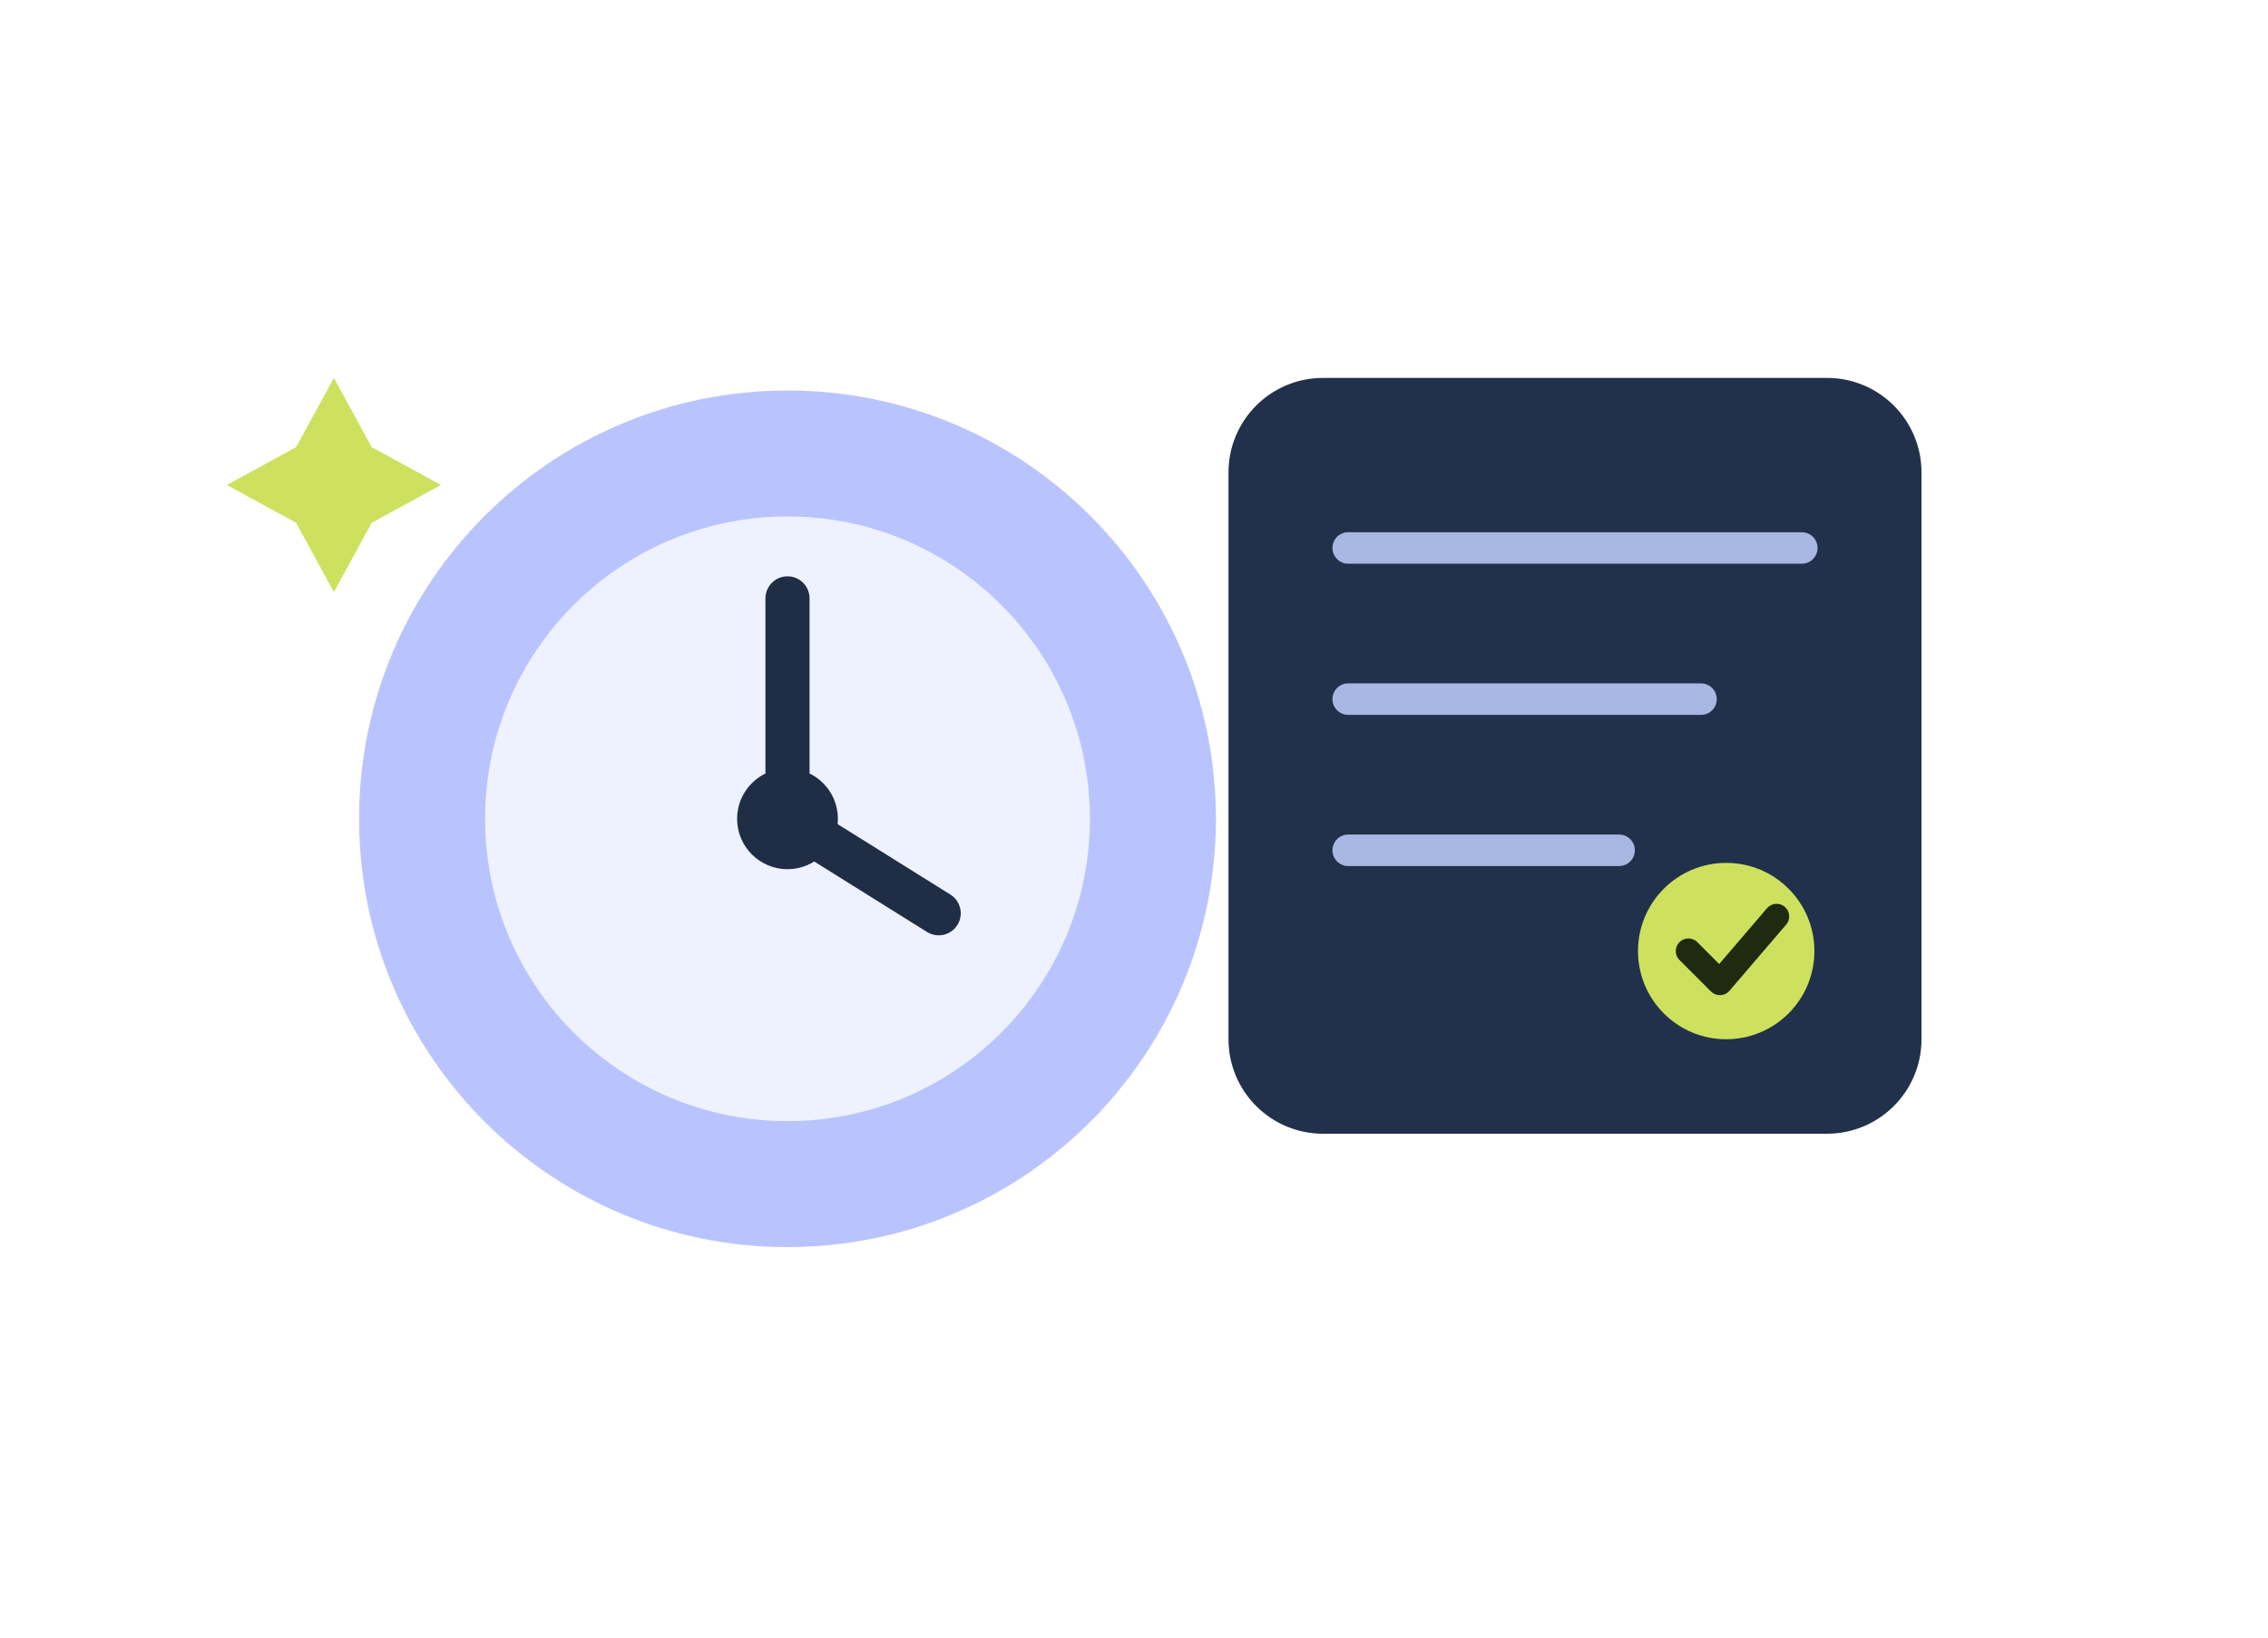
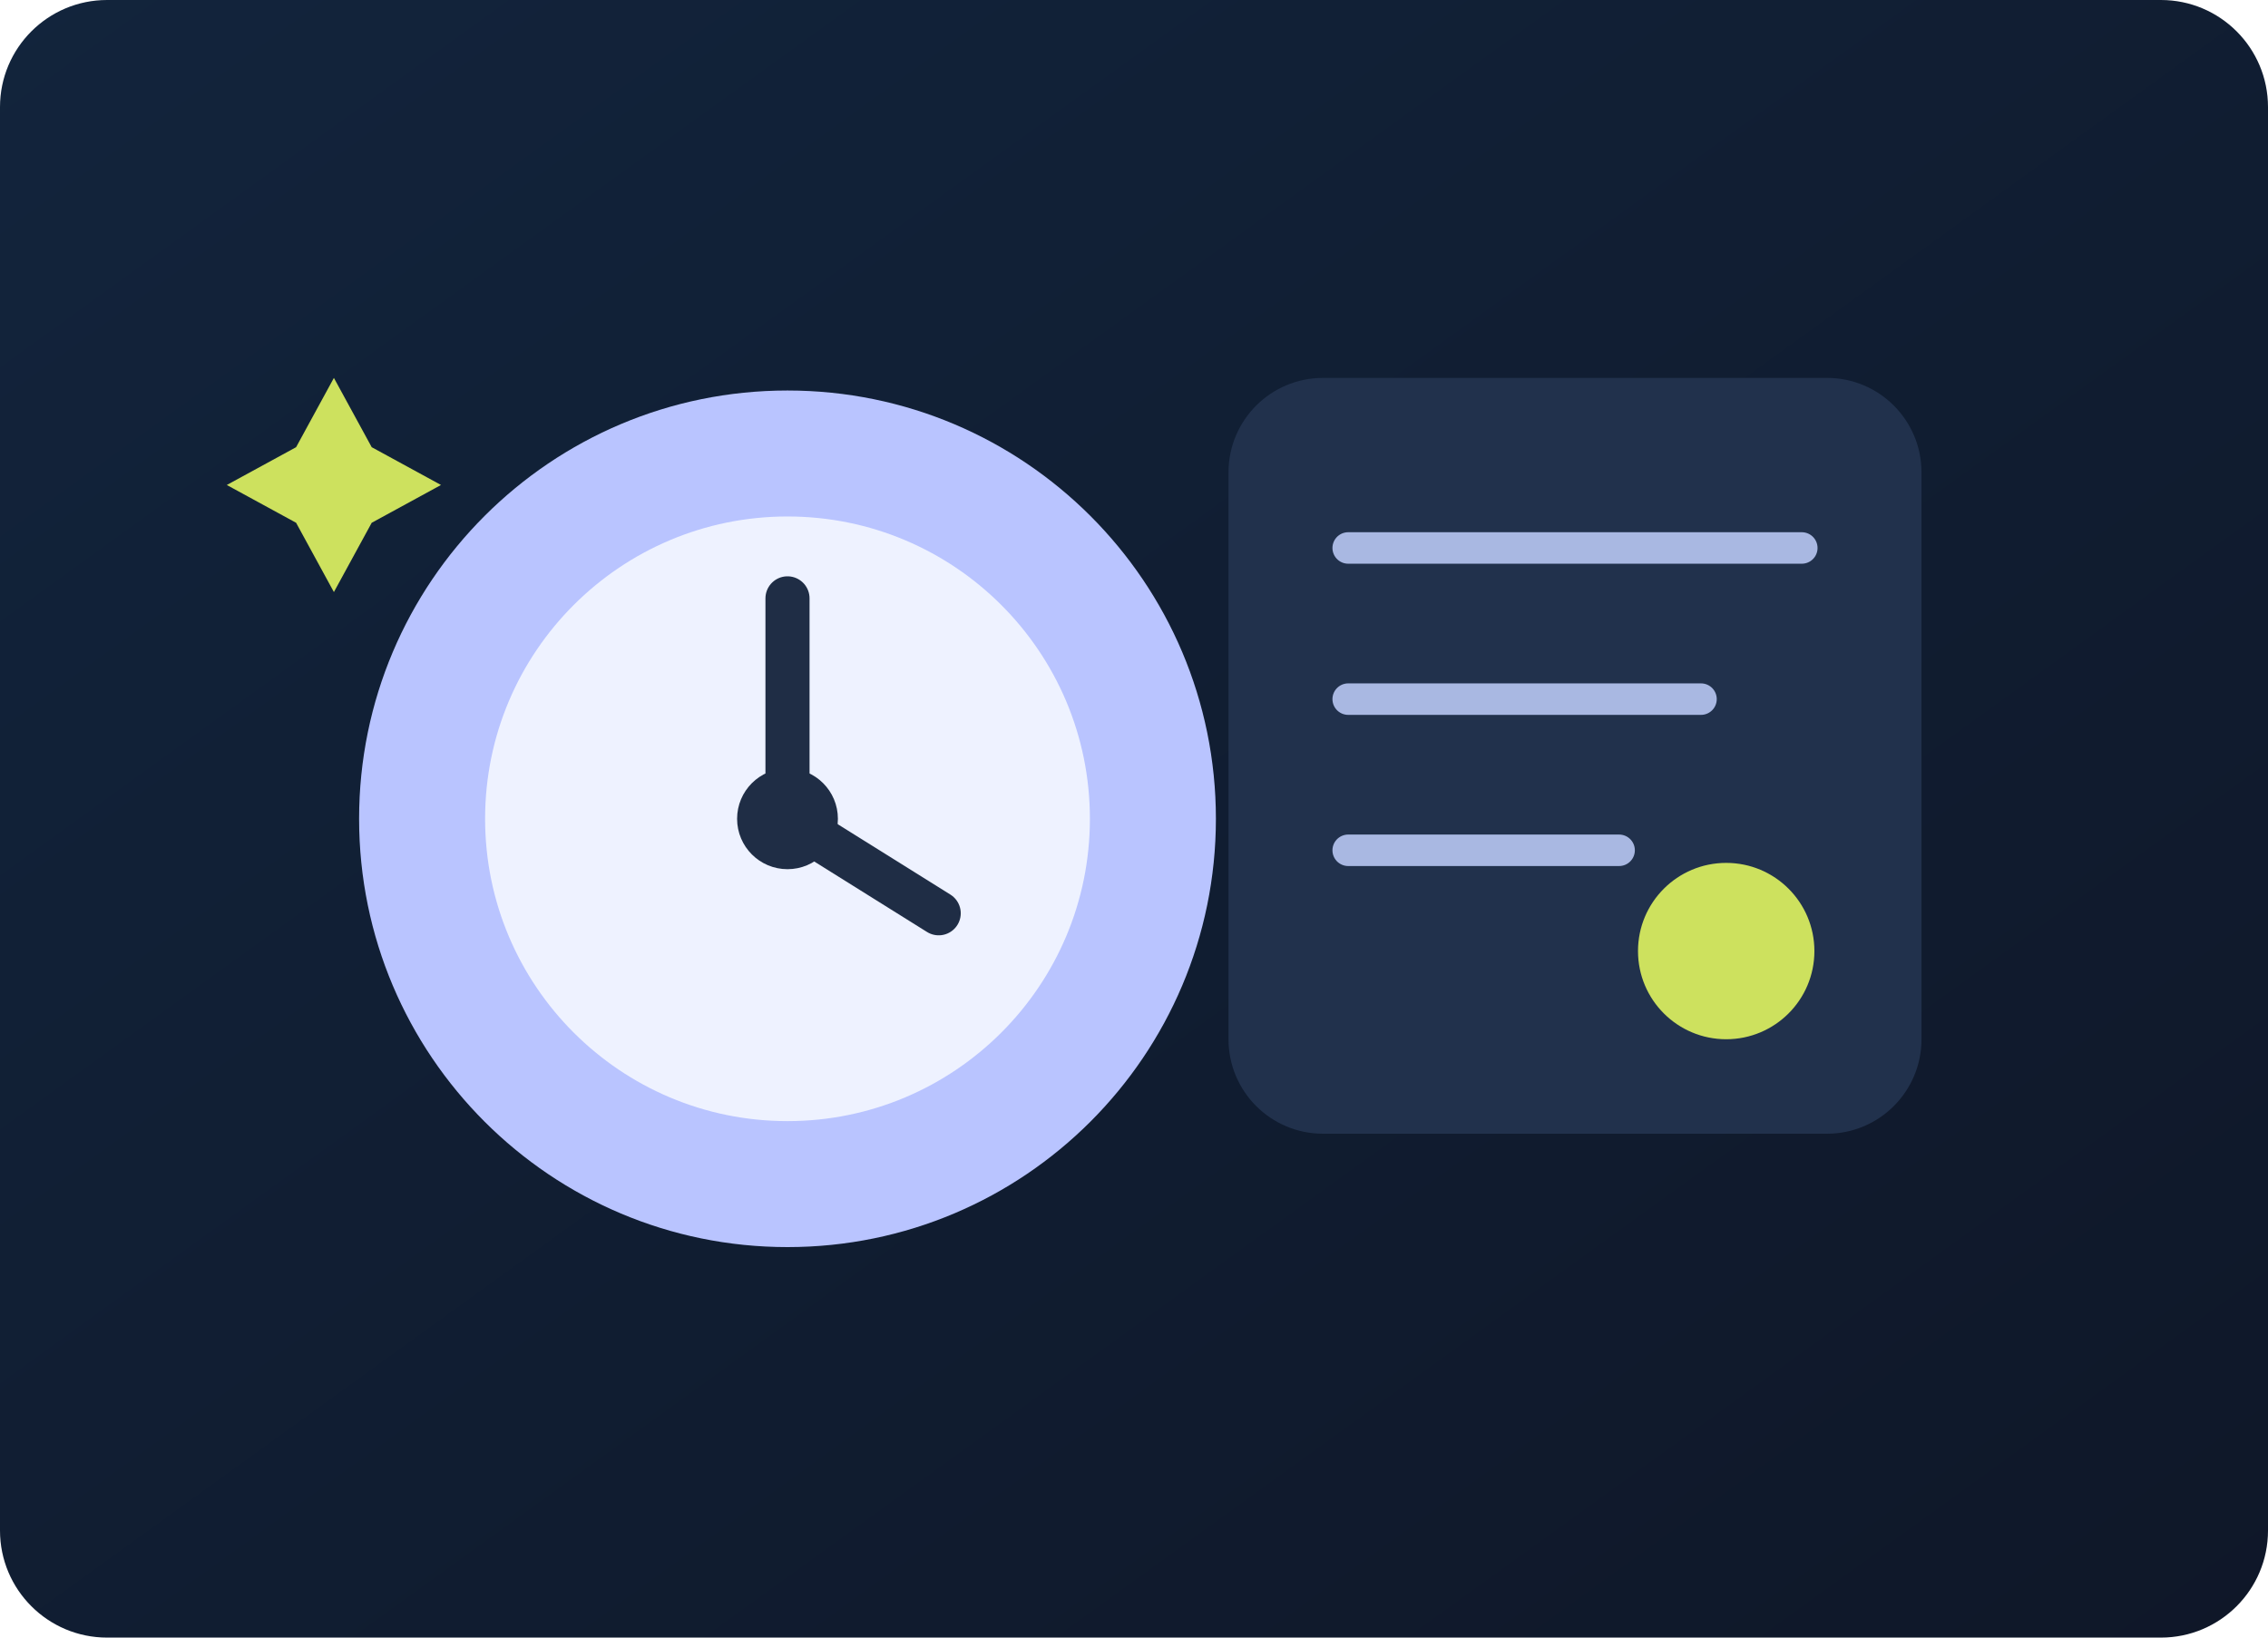
- <svg xmlns="http://www.w3.org/2000/svg" viewBox="0 0 720 520">
-   <rect width="720" height="520" fill="none" />
+ <svg xmlns="http://www.w3.org/2000/svg" viewBox="0 0 720 520" role="img" aria-label="Fase autonoma con piano validato">
+   <defs>
+     <linearGradient id="bg5" x1="0" y1="0" x2="1" y2="1">
+       <stop offset="0" stop-color="#12243c" />
+       <stop offset="1" stop-color="#0f1728" />
+     </linearGradient>
+     <style>
+       .tick{stroke-dasharray:80;stroke-dashoffset:80;animation:tick 2.4s ease-in-out infinite}
+       .spin{animation:spin 6s linear infinite}
+       .spark{animation:spark 2s ease-in-out infinite}
+       @keyframes tick{0%,20%{stroke-dashoffset:80}45%,100%{stroke-dashoffset:0}}
+       @keyframes spin{to{transform:rotate(360deg)}}
+       @keyframes spark{0%,100%{opacity:.55}50%{opacity:1}}
+     </style>
+   </defs>
+   <rect width="720" height="520" rx="34" fill="url(#bg5)" />
  <circle cx="250" cy="260" r="136" fill="#b9c4ff" />
  <circle cx="250" cy="260" r="96" fill="#eef2ff" />
-   <path d="M250 260V190M250 260l48 30" stroke="#1f2d45" stroke-width="14" stroke-linecap="round" />
+   <g class="spin" transform-origin="250px 260px">
+     <path d="M250 260V190M250 260l48 30" stroke="#1f2d45" stroke-width="14" stroke-linecap="round" />
+   </g>
  <circle cx="250" cy="260" r="16" fill="#1f2d45" />
  <rect x="390" y="120" width="220" height="240" rx="30" fill="#21314c" />
  <path d="M428 174h144M428 222h112M428 270h86" stroke="#a9b8e2" stroke-width="10" stroke-linecap="round" />
  <circle cx="548" cy="302" r="28" fill="#cde15e" />
-   <path d="M536 302l10 10 18-21" stroke="#1e2b10" stroke-width="8" fill="none" stroke-linecap="round" stroke-linejoin="round" />
-   <path d="M106 120l12 22 22 12-22 12-12 22-12-22-22-12 22-12z" fill="#cde15e" />
+   <path class="tick" d="M536 302l10 10 18-21" stroke="#1e2b10" stroke-width="8" fill="none" stroke-linecap="round" stroke-linejoin="round" />
+   <path class="spark" d="M106 120l12 22 22 12-22 12-12 22-12-22-22-12 22-12z" fill="#cde15e" />
</svg>
